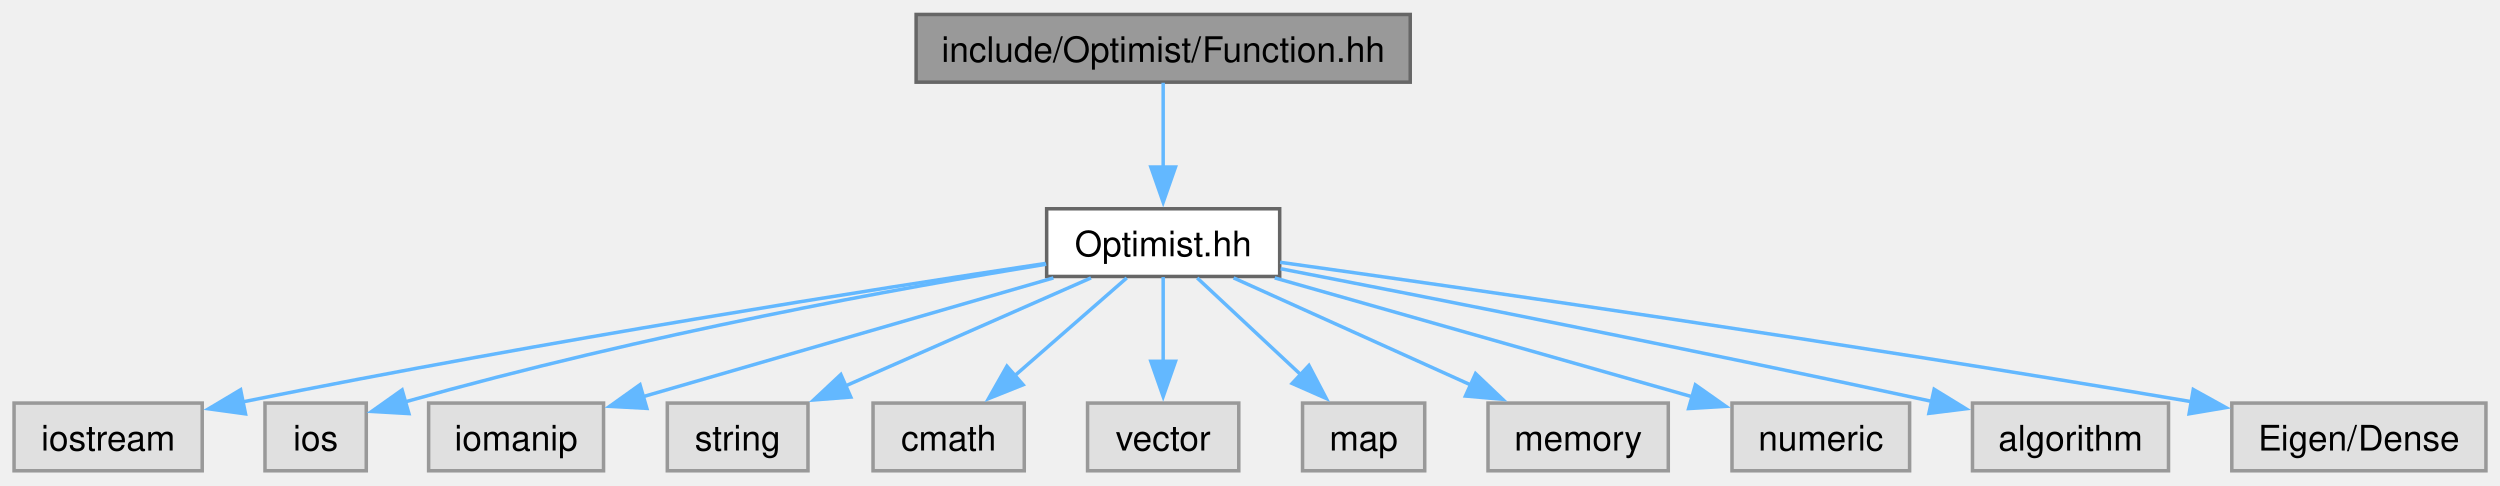
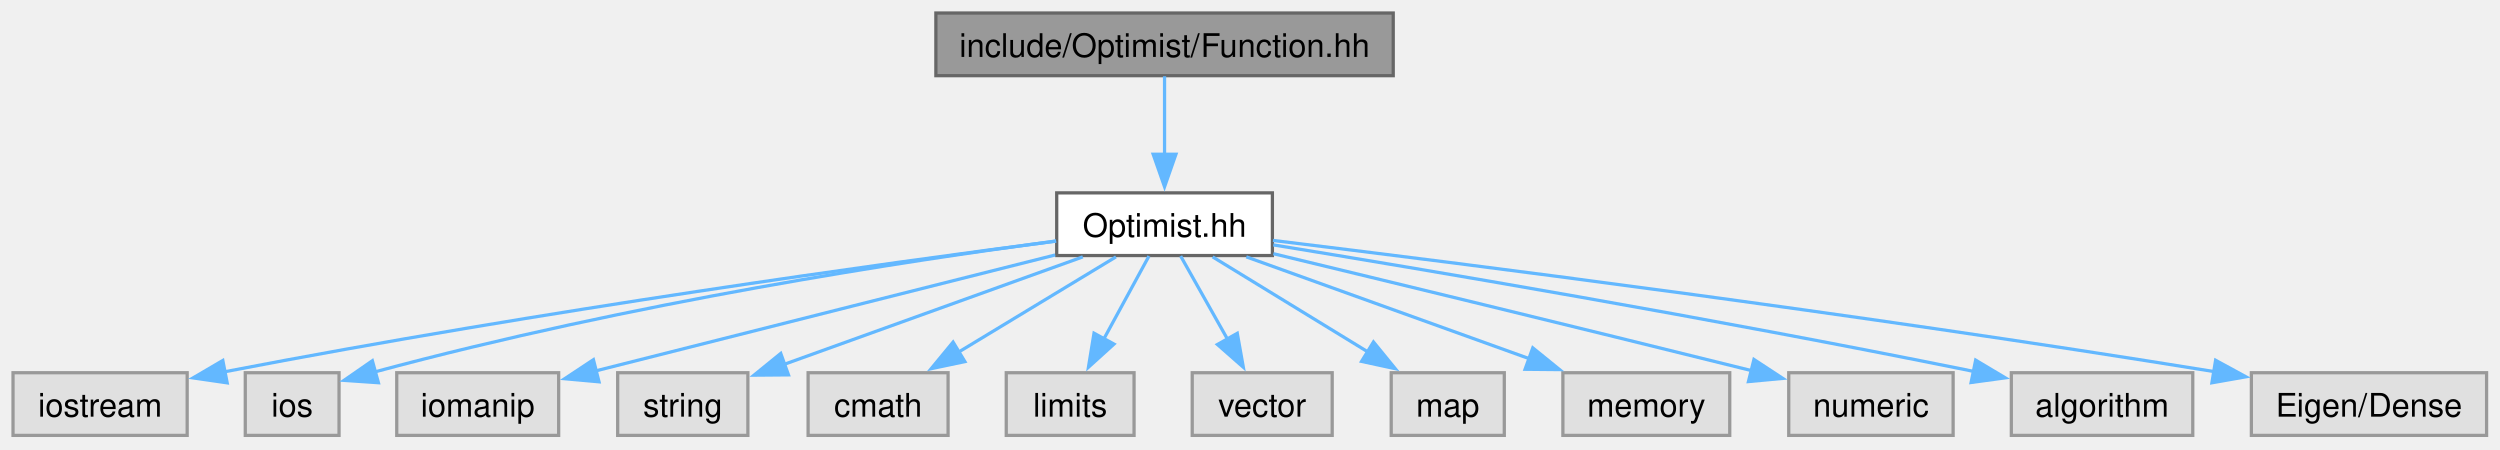
- <svg xmlns="http://www.w3.org/2000/svg" xmlns:xlink="http://www.w3.org/1999/xlink" width="711pt" height="138pt" viewBox="0.00 0.00 710.88 137.75">
+ <svg xmlns="http://www.w3.org/2000/svg" xmlns:xlink="http://www.w3.org/1999/xlink" width="768pt" height="138pt" viewBox="0.00 0.00 768.00 138.00">
  <g id="graph0" class="graph" transform="scale(1 1) rotate(0) translate(4 133.75)">
    <g id="Node000001" class="node">
      <g id="a_Node000001">
        <a xlink:title=" ">
-           <polygon fill="#999999" stroke="#666666" points="397,-129.75 256.5,-129.75 256.5,-110.5 397,-110.5 397,-129.75" />
-           <text text-anchor="middle" x="326.75" y="-116.25" font-family="Helvetica,sans-Serif" font-size="10.00">include/Optimist/Function.hh</text>
+           <polygon fill="#999999" stroke="#666666" points="424,-129.75 283.5,-129.75 283.5,-110.5 424,-110.5 424,-129.75" />
+           <text xml:space="preserve" text-anchor="middle" x="353.75" y="-116.25" font-family="Helvetica,sans-Serif" font-size="10.00">include/Optimist/Function.hh</text>
        </a>
      </g>
    </g>
    <g id="Node000002" class="node">
      <g id="a_Node000002">
        <a xlink:href="_optimist_8hh.html" target="_top" xlink:title=" ">
-           <polygon fill="white" stroke="#666666" points="359.88,-74.5 293.62,-74.5 293.62,-55.25 359.88,-55.25 359.88,-74.5" />
-           <text text-anchor="middle" x="326.75" y="-61" font-family="Helvetica,sans-Serif" font-size="10.00">Optimist.hh</text>
+           <polygon fill="white" stroke="#666666" points="386.88,-74.5 320.62,-74.5 320.62,-55.25 386.88,-55.25 386.88,-74.5" />
+           <text xml:space="preserve" text-anchor="middle" x="353.75" y="-61" font-family="Helvetica,sans-Serif" font-size="10.00">Optimist.hh</text>
        </a>
      </g>
    </g>
    <g id="edge1_Node000001_Node000002" class="edge">
      <g id="a_edge1_Node000001_Node000002">
        <a xlink:title=" ">
-           <path fill="none" stroke="#63b8ff" d="M326.75,-110.33C326.75,-103.82 326.75,-94.67 326.75,-86.37" />
-           <polygon fill="#63b8ff" stroke="#63b8ff" points="330.25,-86.37 326.75,-76.37 323.25,-86.37 330.25,-86.37" />
+           <path fill="none" stroke="#63b8ff" d="M353.75,-110.33C353.75,-103.82 353.75,-94.67 353.75,-86.37" />
+           <polygon fill="#63b8ff" stroke="#63b8ff" points="357.25,-86.37 353.75,-76.37 350.25,-86.37 357.25,-86.37" />
        </a>
      </g>
    </g>
    <g id="Node000003" class="node">
      <g id="a_Node000003">
        <a xlink:title=" ">
          <polygon fill="#e0e0e0" stroke="#999999" points="53.5,-19.25 0,-19.25 0,0 53.5,0 53.5,-19.25" />
-           <text text-anchor="middle" x="26.75" y="-5.75" font-family="Helvetica,sans-Serif" font-size="10.00">iostream</text>
+           <text xml:space="preserve" text-anchor="middle" x="26.75" y="-5.75" font-family="Helvetica,sans-Serif" font-size="10.00">iostream</text>
        </a>
      </g>
    </g>
    <g id="edge2_Node000002_Node000003" class="edge">
      <g id="a_edge2_Node000002_Node000003">
        <a xlink:title=" ">
-           <path fill="none" stroke="#63b8ff" d="M293.28,-58.96C245.09,-51.72 153.13,-37.32 65.1,-19.61" />
-           <polygon fill="#63b8ff" stroke="#63b8ff" points="65.81,-16.18 55.32,-17.62 64.42,-23.04 65.81,-16.18" />
+           <path fill="none" stroke="#63b8ff" d="M320.43,-59.68C268.15,-52.9 163.46,-38.54 64.88,-19.52" />
+           <polygon fill="#63b8ff" stroke="#63b8ff" points="65.79,-16.14 55.31,-17.66 64.45,-23.01 65.79,-16.14" />
        </a>
      </g>
    </g>
    <g id="Node000004" class="node">
      <g id="a_Node000004">
        <a xlink:title=" ">
          <polygon fill="#e0e0e0" stroke="#999999" points="100.15,-19.25 71.35,-19.25 71.35,0 100.15,0 100.15,-19.25" />
-           <text text-anchor="middle" x="85.75" y="-5.75" font-family="Helvetica,sans-Serif" font-size="10.00">ios</text>
+           <text xml:space="preserve" text-anchor="middle" x="85.75" y="-5.75" font-family="Helvetica,sans-Serif" font-size="10.00">ios</text>
        </a>
      </g>
    </g>
    <g id="edge3_Node000002_Node000004" class="edge">
      <g id="a_edge3_Node000002_Node000004">
        <a xlink:title=" ">
-           <path fill="none" stroke="#63b8ff" d="M293.49,-58.74C252.5,-52.04 180.62,-39.14 110.94,-19.52" />
-           <polygon fill="#63b8ff" stroke="#63b8ff" points="112.27,-16.26 101.69,-16.87 110.34,-22.99 112.27,-16.26" />
+           <path fill="none" stroke="#63b8ff" d="M320.44,-59.73C274.95,-53.66 190.77,-40.95 110.94,-19.45" />
+           <polygon fill="#63b8ff" stroke="#63b8ff" points="112.25,-16.18 101.68,-16.9 110.39,-22.93 112.25,-16.18" />
        </a>
      </g>
    </g>
    <g id="Node000005" class="node">
      <g id="a_Node000005">
        <a xlink:title=" ">
          <polygon fill="#e0e0e0" stroke="#999999" points="167.62,-19.25 117.88,-19.25 117.88,0 167.62,0 167.62,-19.25" />
-           <text text-anchor="middle" x="142.75" y="-5.75" font-family="Helvetica,sans-Serif" font-size="10.00">iomanip</text>
+           <text xml:space="preserve" text-anchor="middle" x="142.75" y="-5.75" font-family="Helvetica,sans-Serif" font-size="10.00">iomanip</text>
        </a>
      </g>
    </g>
    <g id="edge4_Node000002_Node000005" class="edge">
      <g id="a_edge4_Node000002_Node000005">
        <a xlink:title=" ">
-           <path fill="none" stroke="#63b8ff" d="M295.54,-54.84C263.2,-45.48 212.74,-30.88 178.74,-21.04" />
-           <polygon fill="#63b8ff" stroke="#63b8ff" points="179.93,-17.74 169.35,-18.32 177.98,-24.47 179.93,-17.74" />
+           <path fill="none" stroke="#63b8ff" d="M320.14,-55.42C286.76,-47.01 233.82,-33.68 178.99,-19.81" />
+           <polygon fill="#63b8ff" stroke="#63b8ff" points="180.02,-16.46 169.47,-17.41 178.3,-23.25 180.02,-16.46" />
        </a>
      </g>
    </g>
    <g id="Node000006" class="node">
      <g id="a_Node000006">
        <a xlink:title=" ">
          <polygon fill="#e0e0e0" stroke="#999999" points="225.75,-19.25 185.75,-19.25 185.75,0 225.75,0 225.75,-19.25" />
-           <text text-anchor="middle" x="205.75" y="-5.75" font-family="Helvetica,sans-Serif" font-size="10.00">string</text>
+           <text xml:space="preserve" text-anchor="middle" x="205.75" y="-5.75" font-family="Helvetica,sans-Serif" font-size="10.00">string</text>
        </a>
      </g>
    </g>
    <g id="edge5_Node000002_Node000006" class="edge">
      <g id="a_edge5_Node000002_Node000006">
        <a xlink:title=" ">
-           <path fill="none" stroke="#63b8ff" d="M306.22,-54.84C287.07,-46.41 258.25,-33.73 236.38,-24.11" />
-           <polygon fill="#63b8ff" stroke="#63b8ff" points="237.92,-20.96 227.36,-20.13 235.1,-27.37 237.92,-20.96" />
+           <path fill="none" stroke="#63b8ff" d="M328.64,-54.84C303.27,-45.71 264.03,-31.59 236.74,-21.77" />
+           <polygon fill="#63b8ff" stroke="#63b8ff" points="238.22,-18.59 227.63,-18.5 235.85,-25.18 238.22,-18.59" />
        </a>
      </g>
    </g>
    <g id="Node000007" class="node">
      <g id="a_Node000007">
        <a xlink:title=" ">
          <polygon fill="#e0e0e0" stroke="#999999" points="287.25,-19.25 244.25,-19.25 244.25,0 287.25,0 287.25,-19.25" />
-           <text text-anchor="middle" x="265.75" y="-5.75" font-family="Helvetica,sans-Serif" font-size="10.00">cmath</text>
+           <text xml:space="preserve" text-anchor="middle" x="265.75" y="-5.75" font-family="Helvetica,sans-Serif" font-size="10.00">cmath</text>
        </a>
      </g>
    </g>
    <g id="edge6_Node000002_Node000007" class="edge">
      <g id="a_edge6_Node000002_Node000007">
        <a xlink:title=" ">
-           <path fill="none" stroke="#63b8ff" d="M316.4,-54.84C307.67,-47.22 294.96,-36.12 284.45,-26.95" />
-           <polygon fill="#63b8ff" stroke="#63b8ff" points="286.92,-24.46 277.09,-20.52 282.32,-29.73 286.92,-24.46" />
+           <path fill="none" stroke="#63b8ff" d="M338.82,-54.84C325.55,-46.81 305.88,-34.91 290.3,-25.48" />
+           <polygon fill="#63b8ff" stroke="#63b8ff" points="292.41,-22.67 282.05,-20.49 288.79,-28.66 292.41,-22.67" />
        </a>
      </g>
    </g>
    <g id="Node000008" class="node">
      <g id="a_Node000008">
        <a xlink:title=" ">
-           <polygon fill="#e0e0e0" stroke="#999999" points="348.25,-19.25 305.25,-19.25 305.25,0 348.25,0 348.25,-19.25" />
-           <text text-anchor="middle" x="326.75" y="-5.75" font-family="Helvetica,sans-Serif" font-size="10.00">vector</text>
+           <polygon fill="#e0e0e0" stroke="#999999" points="344.38,-19.25 305.12,-19.25 305.12,0 344.38,0 344.38,-19.25" />
+           <text xml:space="preserve" text-anchor="middle" x="324.75" y="-5.75" font-family="Helvetica,sans-Serif" font-size="10.00">limits</text>
        </a>
      </g>
    </g>
    <g id="edge7_Node000002_Node000008" class="edge">
      <g id="a_edge7_Node000002_Node000008">
        <a xlink:title=" ">
-           <path fill="none" stroke="#63b8ff" d="M326.75,-55.08C326.75,-48.57 326.75,-39.42 326.75,-31.12" />
-           <polygon fill="#63b8ff" stroke="#63b8ff" points="330.25,-31.12 326.75,-21.12 323.25,-31.12 330.25,-31.12" />
+           <path fill="none" stroke="#63b8ff" d="M348.96,-55.08C345.21,-48.19 339.84,-38.34 335.12,-29.66" />
+           <polygon fill="#63b8ff" stroke="#63b8ff" points="338.22,-28.05 330.37,-20.94 332.08,-31.39 338.22,-28.05" />
        </a>
      </g>
    </g>
    <g id="Node000009" class="node">
      <g id="a_Node000009">
        <a xlink:title=" ">
-           <polygon fill="#e0e0e0" stroke="#999999" points="401.12,-19.25 366.38,-19.25 366.38,0 401.12,0 401.12,-19.25" />
-           <text text-anchor="middle" x="383.75" y="-5.75" font-family="Helvetica,sans-Serif" font-size="10.00">map</text>
+           <polygon fill="#e0e0e0" stroke="#999999" points="405.25,-19.25 362.25,-19.25 362.25,0 405.25,0 405.25,-19.25" />
+           <text xml:space="preserve" text-anchor="middle" x="383.75" y="-5.75" font-family="Helvetica,sans-Serif" font-size="10.00">vector</text>
        </a>
      </g>
    </g>
    <g id="edge8_Node000002_Node000009" class="edge">
      <g id="a_edge8_Node000002_Node000009">
        <a xlink:title=" ">
-           <path fill="none" stroke="#63b8ff" d="M336.42,-54.84C344.49,-47.3 356.22,-36.35 365.97,-27.23" />
-           <polygon fill="#63b8ff" stroke="#63b8ff" points="368.2,-29.94 373.12,-20.56 363.42,-24.83 368.2,-29.94" />
+           <path fill="none" stroke="#63b8ff" d="M358.7,-55.08C362.63,-48.11 368.26,-38.12 373.19,-29.37" />
+           <polygon fill="#63b8ff" stroke="#63b8ff" points="376.09,-31.36 377.95,-20.93 369.99,-27.92 376.09,-31.36" />
        </a>
      </g>
    </g>
    <g id="Node000010" class="node">
      <g id="a_Node000010">
        <a xlink:title=" ">
-           <polygon fill="#e0e0e0" stroke="#999999" points="470.38,-19.25 419.12,-19.25 419.12,0 470.38,0 470.38,-19.25" />
-           <text text-anchor="middle" x="444.75" y="-5.75" font-family="Helvetica,sans-Serif" font-size="10.00">memory</text>
+           <polygon fill="#e0e0e0" stroke="#999999" points="458.12,-19.25 423.38,-19.25 423.38,0 458.12,0 458.12,-19.25" />
+           <text xml:space="preserve" text-anchor="middle" x="440.75" y="-5.75" font-family="Helvetica,sans-Serif" font-size="10.00">map</text>
        </a>
      </g>
    </g>
    <g id="edge9_Node000002_Node000010" class="edge">
      <g id="a_edge9_Node000002_Node000010">
        <a xlink:title=" ">
-           <path fill="none" stroke="#63b8ff" d="M346.77,-54.84C365.24,-46.5 392.96,-34 414.2,-24.41" />
-           <polygon fill="#63b8ff" stroke="#63b8ff" points="415.58,-27.63 423.26,-20.33 412.7,-21.25 415.58,-27.63" />
+           <path fill="none" stroke="#63b8ff" d="M368.51,-54.84C381.63,-46.81 401.07,-34.91 416.48,-25.48" />
+           <polygon fill="#63b8ff" stroke="#63b8ff" points="417.93,-28.7 424.63,-20.49 414.27,-22.73 417.93,-28.7" />
        </a>
      </g>
    </g>
    <g id="Node000011" class="node">
      <g id="a_Node000011">
        <a xlink:title=" ">
-           <polygon fill="#e0e0e0" stroke="#999999" points="539,-19.25 488.5,-19.25 488.5,0 539,0 539,-19.25" />
-           <text text-anchor="middle" x="513.75" y="-5.75" font-family="Helvetica,sans-Serif" font-size="10.00">numeric</text>
+           <polygon fill="#e0e0e0" stroke="#999999" points="527.38,-19.25 476.12,-19.25 476.12,0 527.38,0 527.38,-19.25" />
+           <text xml:space="preserve" text-anchor="middle" x="501.75" y="-5.75" font-family="Helvetica,sans-Serif" font-size="10.00">memory</text>
        </a>
      </g>
    </g>
    <g id="edge10_Node000002_Node000011" class="edge">
      <g id="a_edge10_Node000002_Node000011">
        <a xlink:title=" ">
-           <path fill="none" stroke="#63b8ff" d="M358.47,-54.84C391.33,-45.48 442.62,-30.88 477.17,-21.04" />
-           <polygon fill="#63b8ff" stroke="#63b8ff" points="478.08,-24.42 486.74,-18.32 476.16,-17.69 478.08,-24.42" />
+           <path fill="none" stroke="#63b8ff" d="M378.86,-54.84C402.78,-46.24 439.03,-33.19 465.97,-23.5" />
+           <polygon fill="#63b8ff" stroke="#63b8ff" points="466.87,-26.89 475.1,-20.21 464.5,-20.31 466.87,-26.89" />
        </a>
      </g>
    </g>
    <g id="Node000012" class="node">
      <g id="a_Node000012">
        <a xlink:title=" ">
-           <polygon fill="#e0e0e0" stroke="#999999" points="612.62,-19.25 556.88,-19.25 556.88,0 612.62,0 612.62,-19.25" />
-           <text text-anchor="middle" x="584.75" y="-5.75" font-family="Helvetica,sans-Serif" font-size="10.00">algorithm</text>
+           <polygon fill="#e0e0e0" stroke="#999999" points="596,-19.25 545.5,-19.25 545.5,0 596,0 596,-19.25" />
+           <text xml:space="preserve" text-anchor="middle" x="570.75" y="-5.75" font-family="Helvetica,sans-Serif" font-size="10.00">numeric</text>
        </a>
      </g>
    </g>
    <g id="edge11_Node000002_Node000012" class="edge">
      <g id="a_edge11_Node000002_Node000012">
        <a xlink:title=" ">
-           <path fill="none" stroke="#63b8ff" d="M360.14,-57.45C401.35,-49.46 473.86,-35.17 545.47,-19.7" />
-           <polygon fill="#63b8ff" stroke="#63b8ff" points="545.98,-23.17 555.01,-17.63 544.49,-16.33 545.98,-23.17" />
+           <path fill="none" stroke="#63b8ff" d="M387.17,-55.82C421.65,-47.5 477.29,-34 534.14,-19.88" />
+           <polygon fill="#63b8ff" stroke="#63b8ff" points="534.81,-23.32 543.67,-17.51 533.12,-16.53 534.81,-23.32" />
        </a>
      </g>
    </g>
    <g id="Node000013" class="node">
      <g id="a_Node000013">
        <a xlink:title=" ">
-           <polygon fill="#e0e0e0" stroke="#999999" points="702.88,-19.25 630.62,-19.25 630.62,0 702.88,0 702.88,-19.25" />
-           <text text-anchor="middle" x="666.75" y="-5.75" font-family="Helvetica,sans-Serif" font-size="10.00">Eigen/Dense</text>
+           <polygon fill="#e0e0e0" stroke="#999999" points="669.62,-19.25 613.88,-19.25 613.88,0 669.62,0 669.62,-19.25" />
+           <text xml:space="preserve" text-anchor="middle" x="641.75" y="-5.75" font-family="Helvetica,sans-Serif" font-size="10.00">algorithm</text>
        </a>
      </g>
    </g>
    <g id="edge12_Node000002_Node000013" class="edge">
      <g id="a_edge12_Node000002_Node000013">
        <a xlink:title=" ">
-           <path fill="none" stroke="#63b8ff" d="M360,-59.28C412.72,-51.9 519,-36.64 619.19,-19.63" />
-           <polygon fill="#63b8ff" stroke="#63b8ff" points="619.66,-23.1 628.93,-17.97 618.48,-16.2 619.66,-23.1" />
+           <path fill="none" stroke="#63b8ff" d="M387.15,-58.52C433.28,-50.99 519.34,-36.5 602.34,-19.65" />
+           <polygon fill="#63b8ff" stroke="#63b8ff" points="602.92,-23.11 612.02,-17.68 601.52,-16.25 602.92,-23.11" />
+         </a>
+       </g>
+     </g>
+     <g id="Node000014" class="node">
+       <g id="a_Node000014">
+         <a xlink:title=" ">
+           <polygon fill="#e0e0e0" stroke="#999999" points="759.88,-19.25 687.62,-19.25 687.62,0 759.88,0 759.88,-19.25" />
+           <text xml:space="preserve" text-anchor="middle" x="723.75" y="-5.75" font-family="Helvetica,sans-Serif" font-size="10.00">Eigen/Dense</text>
+         </a>
+       </g>
+     </g>
+     <g id="edge13_Node000002_Node000014" class="edge">
+       <g id="a_edge13_Node000002_Node000014">
+         <a xlink:title=" ">
+           <path fill="none" stroke="#63b8ff" d="M387.06,-59.89C444.11,-52.94 564.45,-37.73 676.29,-19.58" />
+           <polygon fill="#63b8ff" stroke="#63b8ff" points="676.63,-23.07 685.94,-18 675.5,-16.16 676.63,-23.07" />
        </a>
      </g>
    </g>
  </g>
</svg>
